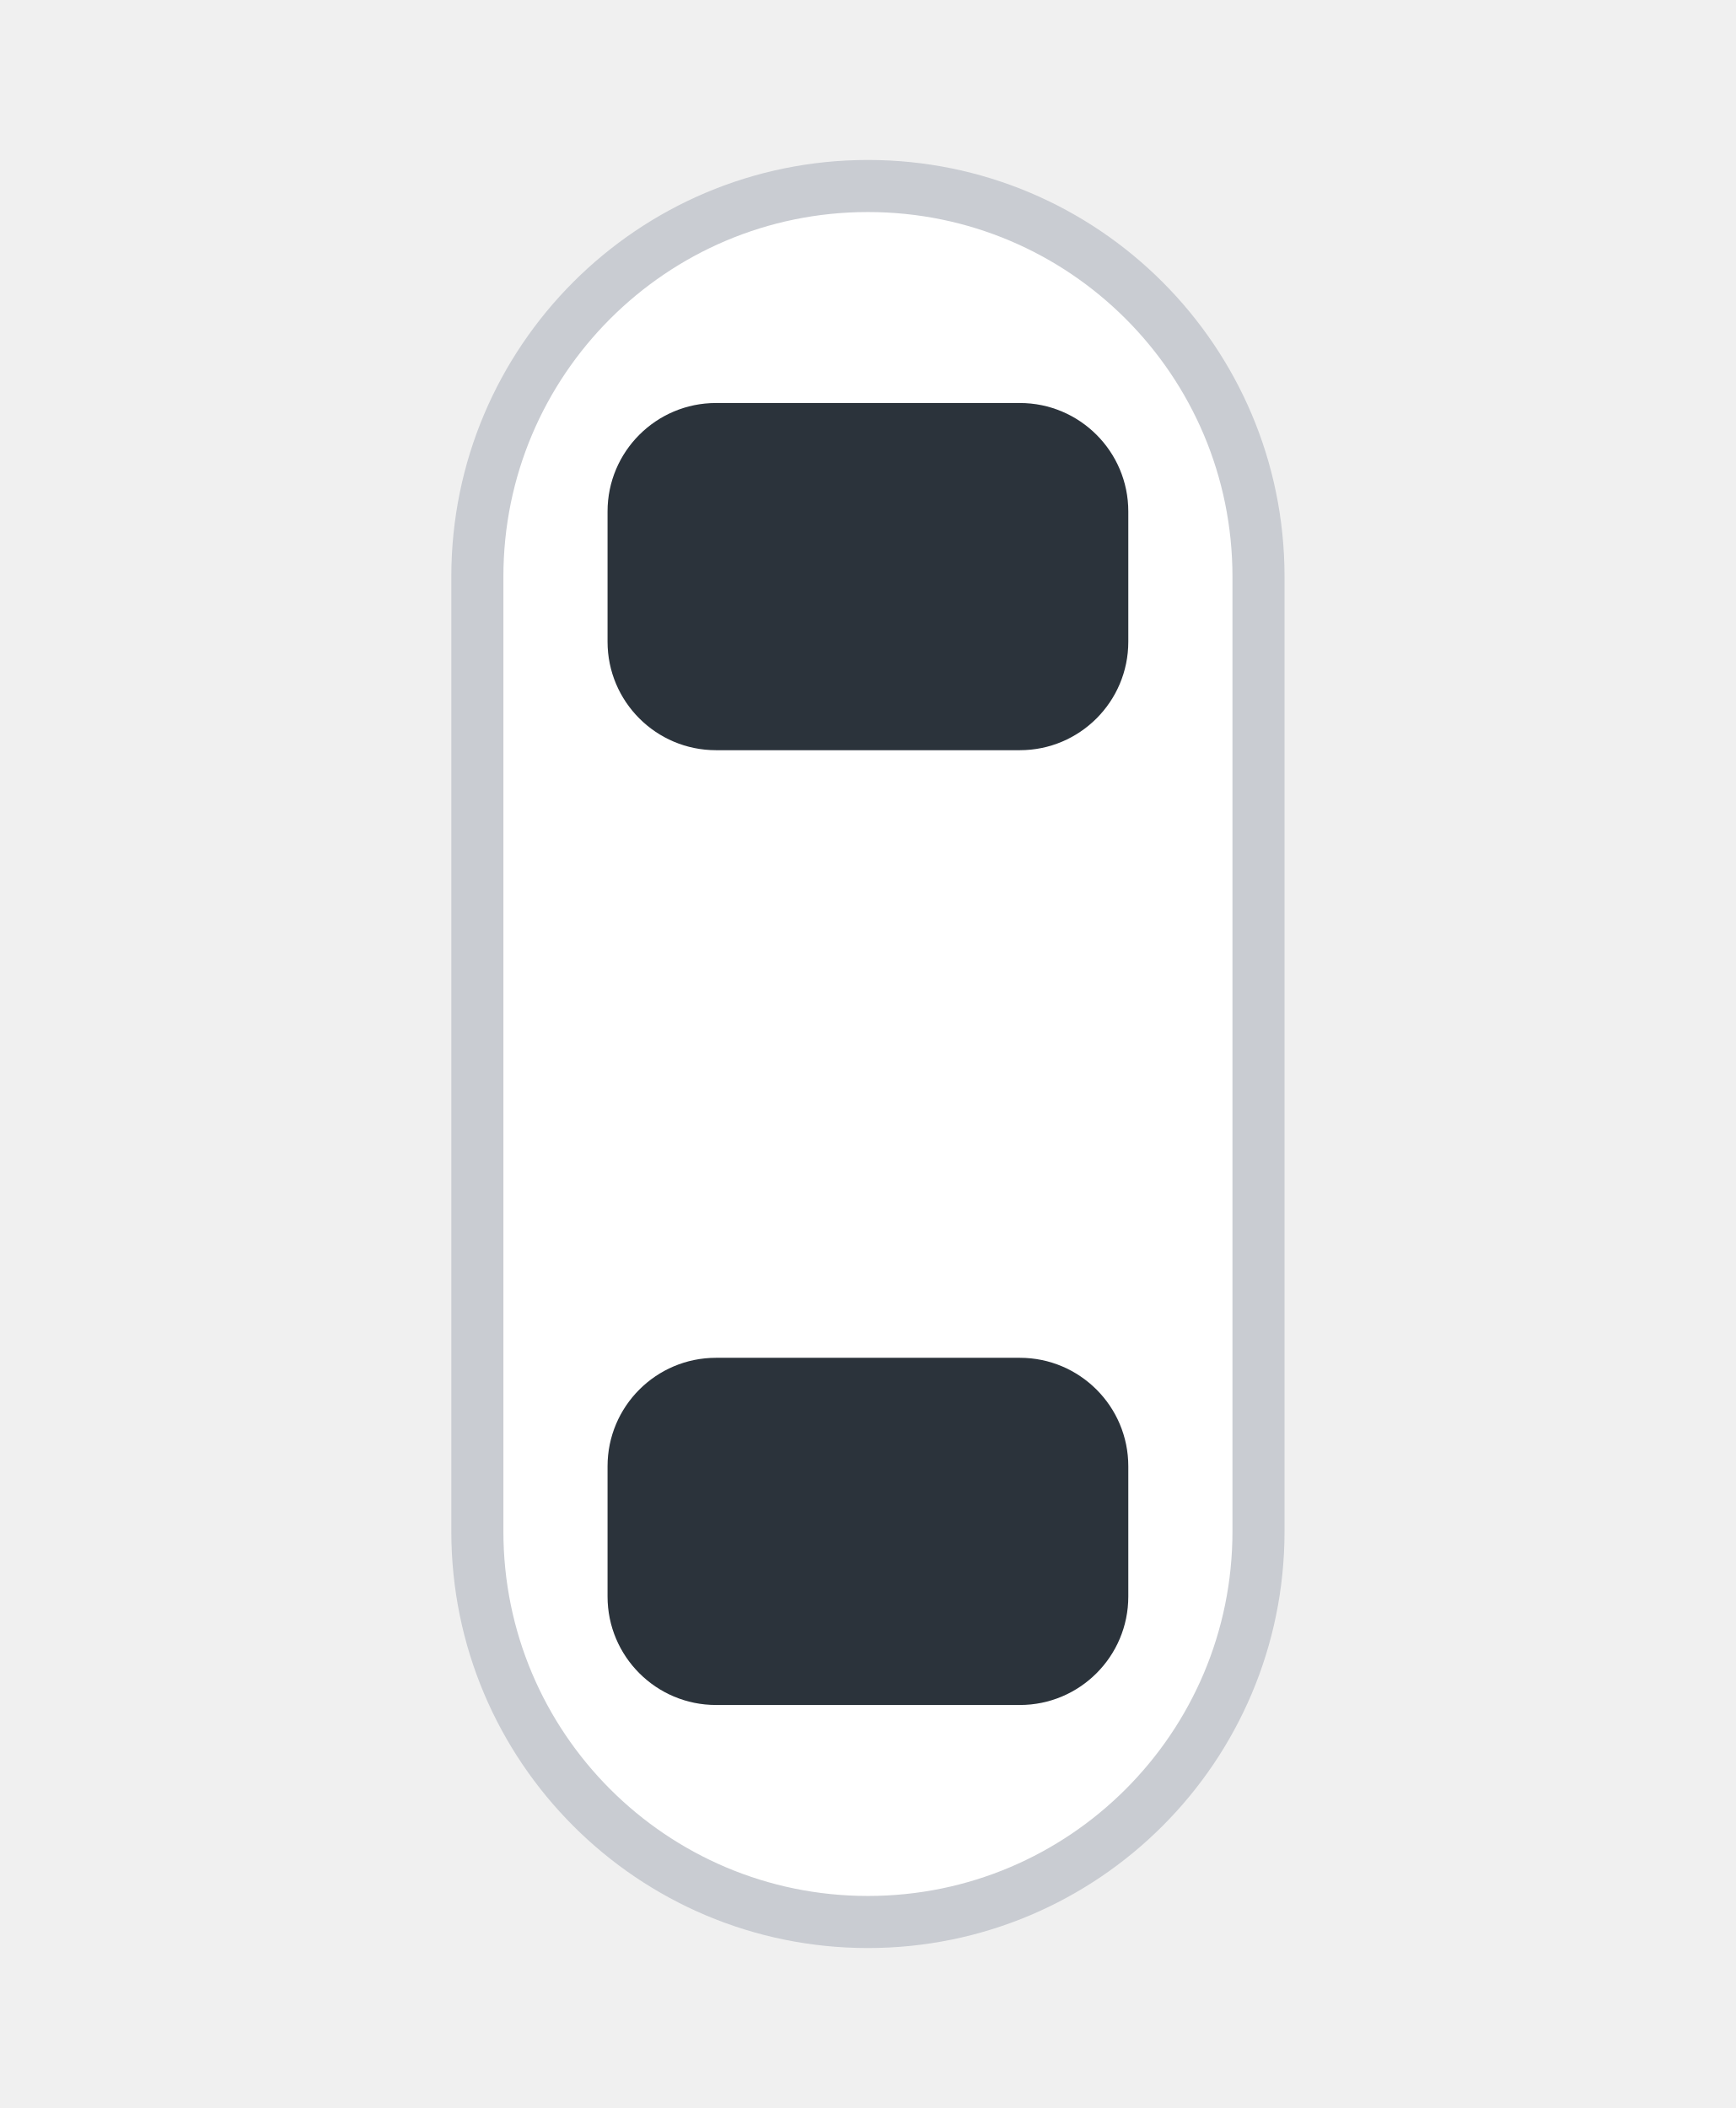
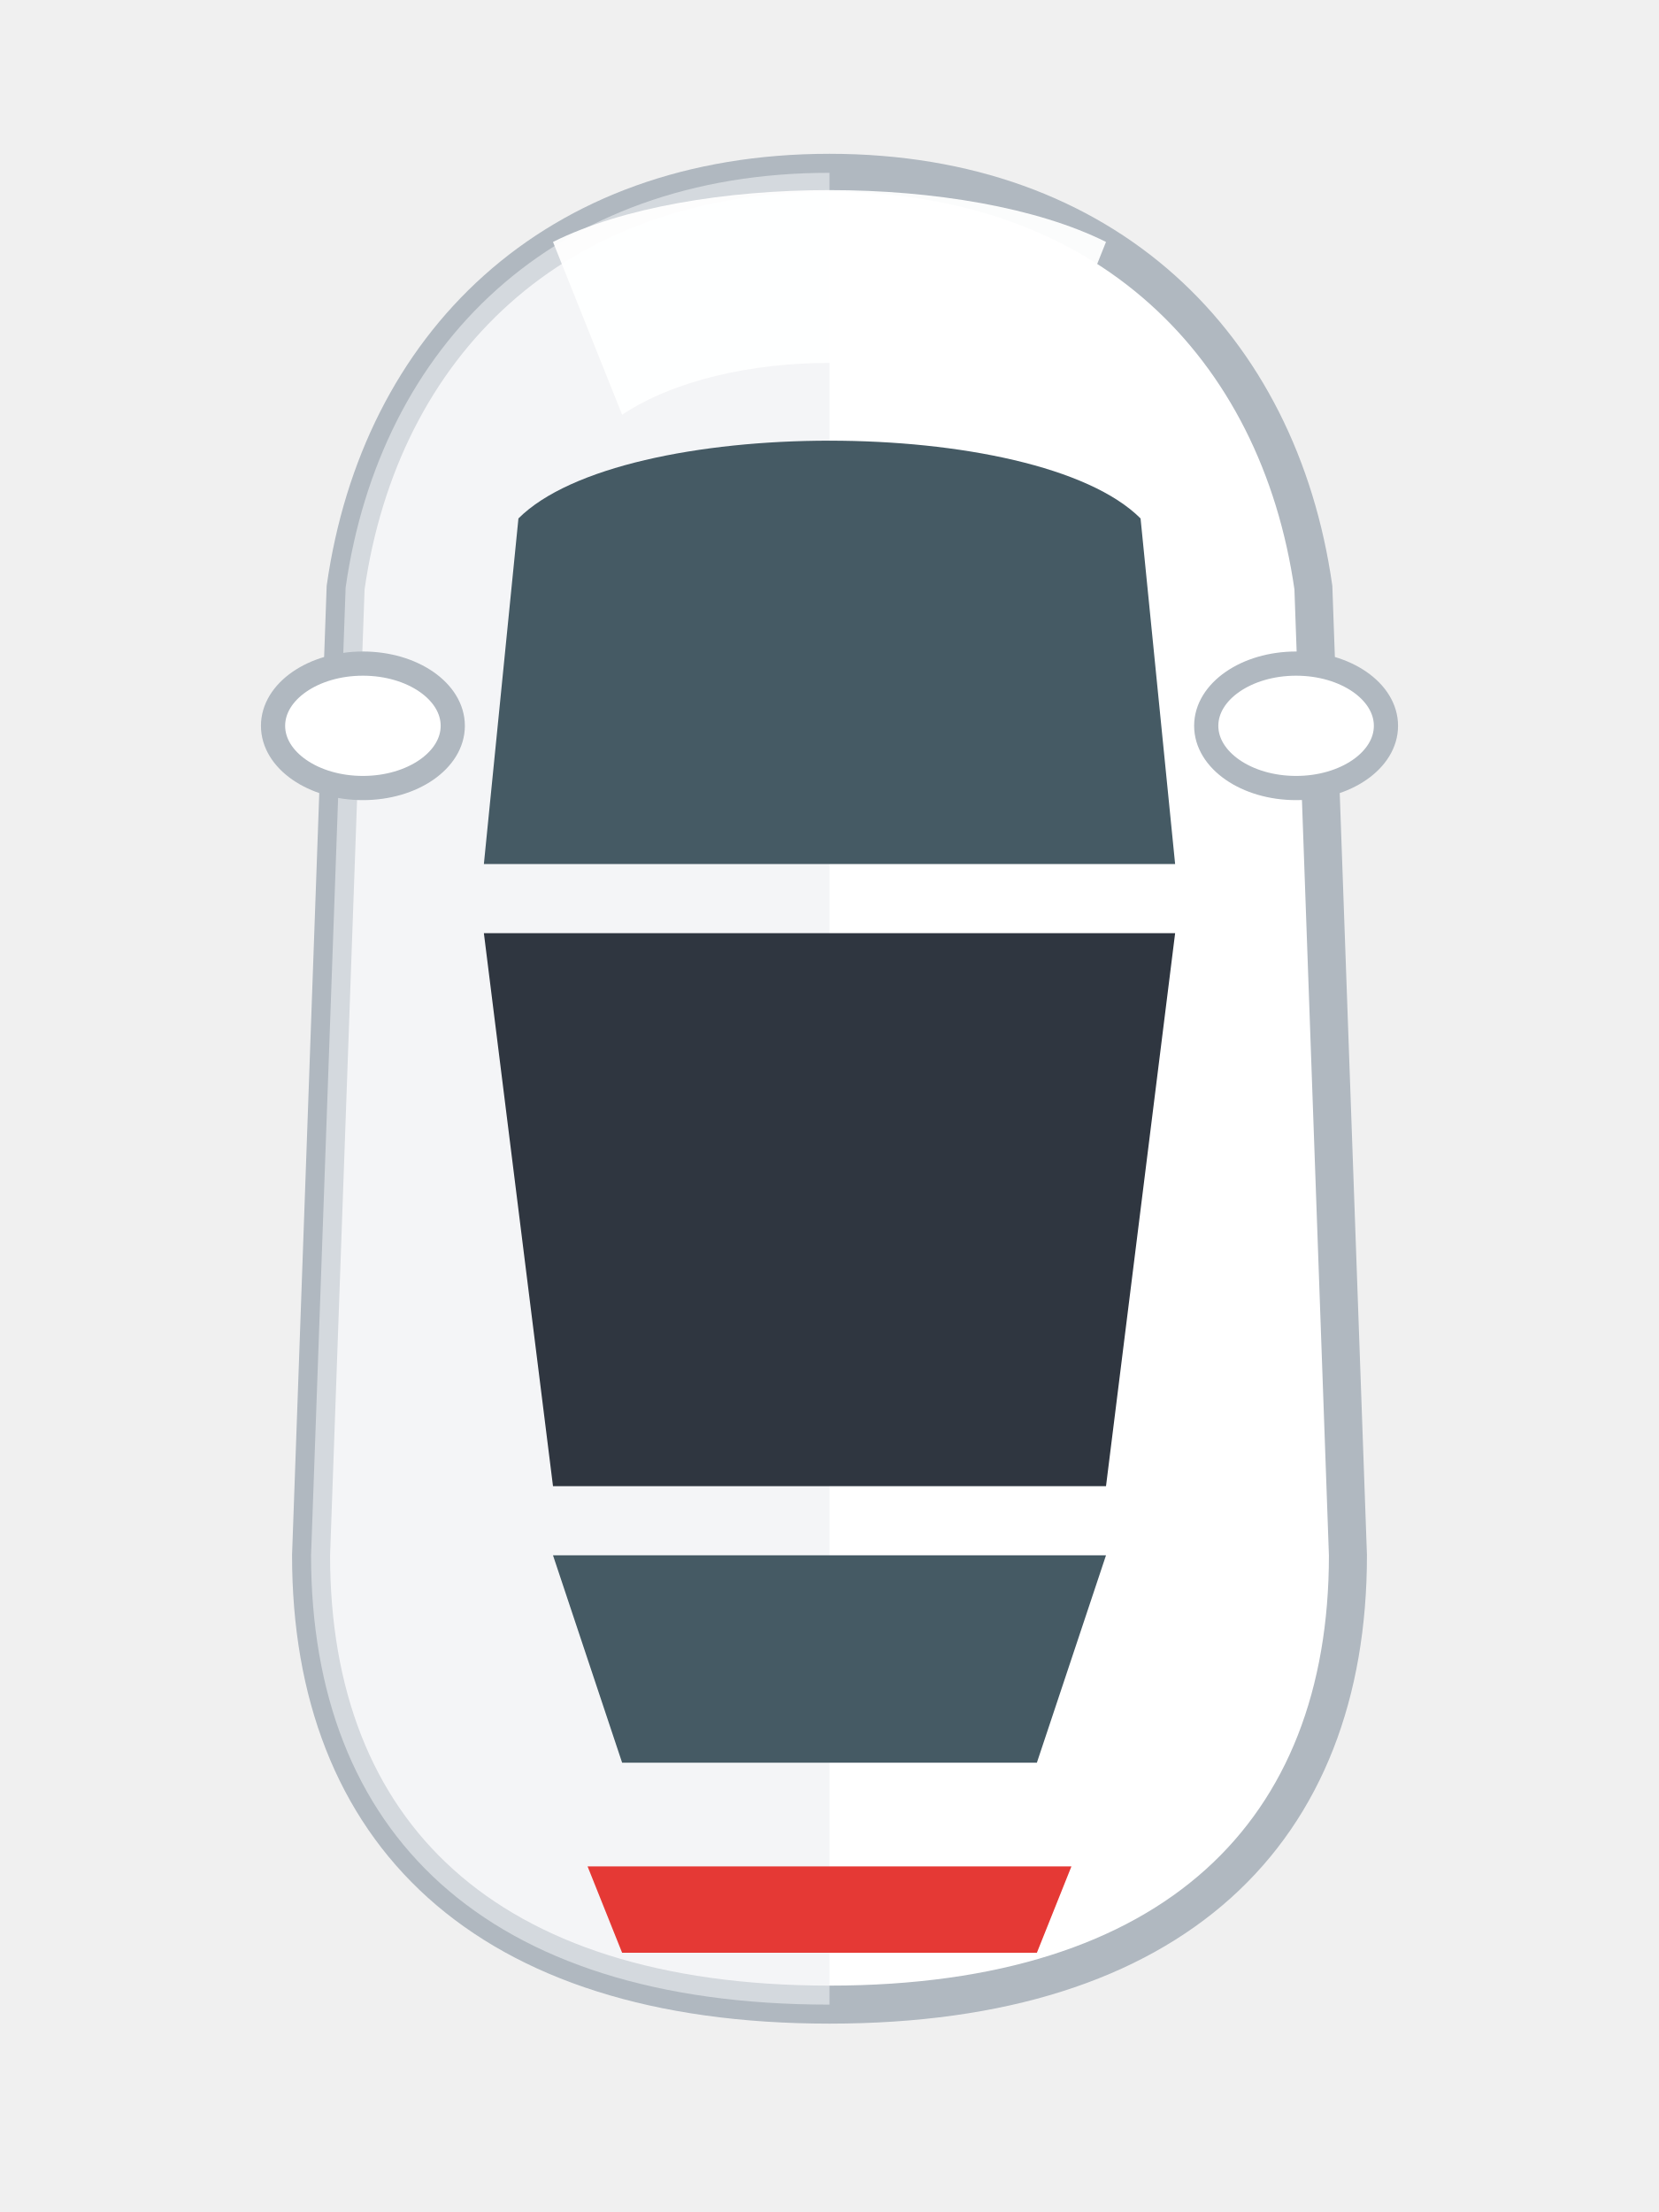
- <svg xmlns="http://www.w3.org/2000/svg" viewBox="0 0 40 48" width="28" height="34">
-   <g transform="rotate(0 20 24)">
-     <rect x="11" y="4" width="18" height="40" rx="9" fill="#ffffff" stroke="#c9ccd2" stroke-width="1.2" />
-     <rect x="14" y="9" width="12" height="8" rx="2.5" fill="#2b333b" />
-     <rect x="14" y="31" width="12" height="8" rx="2.5" fill="#2b333b" />
+ <svg xmlns="http://www.w3.org/2000/svg" viewBox="0 0 48 64" width="30" height="40">
+   <g transform="rotate(0 24 32)">
+     <path d="M24 5 C16 5 11 10 10 17 L9 45 C9 53 14 58 24 58 C34 58 39 53 39 45 L38 17 C37 10 32 5 24 5Z" fill="#ffffff" stroke="#b0b8c0" stroke-width="1.1" />
+     <path d="M10 17 L9 45 C9 53 14 58 24 58 L24 5 C16 5 11 10 10 17Z" fill="#eceff1" opacity="0.6" />
+     <path d="M16 7 C20 5 28 5 32 7 L30 12 C27 10 21 10 18 12Z" fill="#ffffff" opacity="0.95" />
+     <path d="M15 15 C18 12 30 12 33 15 L34 25 L14 25Z" fill="#455a64" />
+     <path d="M14 27 L34 27 L32 43 L16 43Z" fill="#2f3640" />
+     <path d="M16 45 L32 45 L30 51 L18 51Z" fill="#455a64" />
+     <ellipse cx="10.5" cy="21" rx="2.6" ry="1.8" fill="#ffffff" stroke="#b0b8c0" stroke-width="0.7" />
+     <ellipse cx="37.5" cy="21" rx="2.6" ry="1.8" fill="#ffffff" stroke="#b0b8c0" stroke-width="0.7" />
+     <path d="M17 54 L31 54 L30 56.5 L18 56.5Z" fill="#e53935" />
  </g>
</svg>
